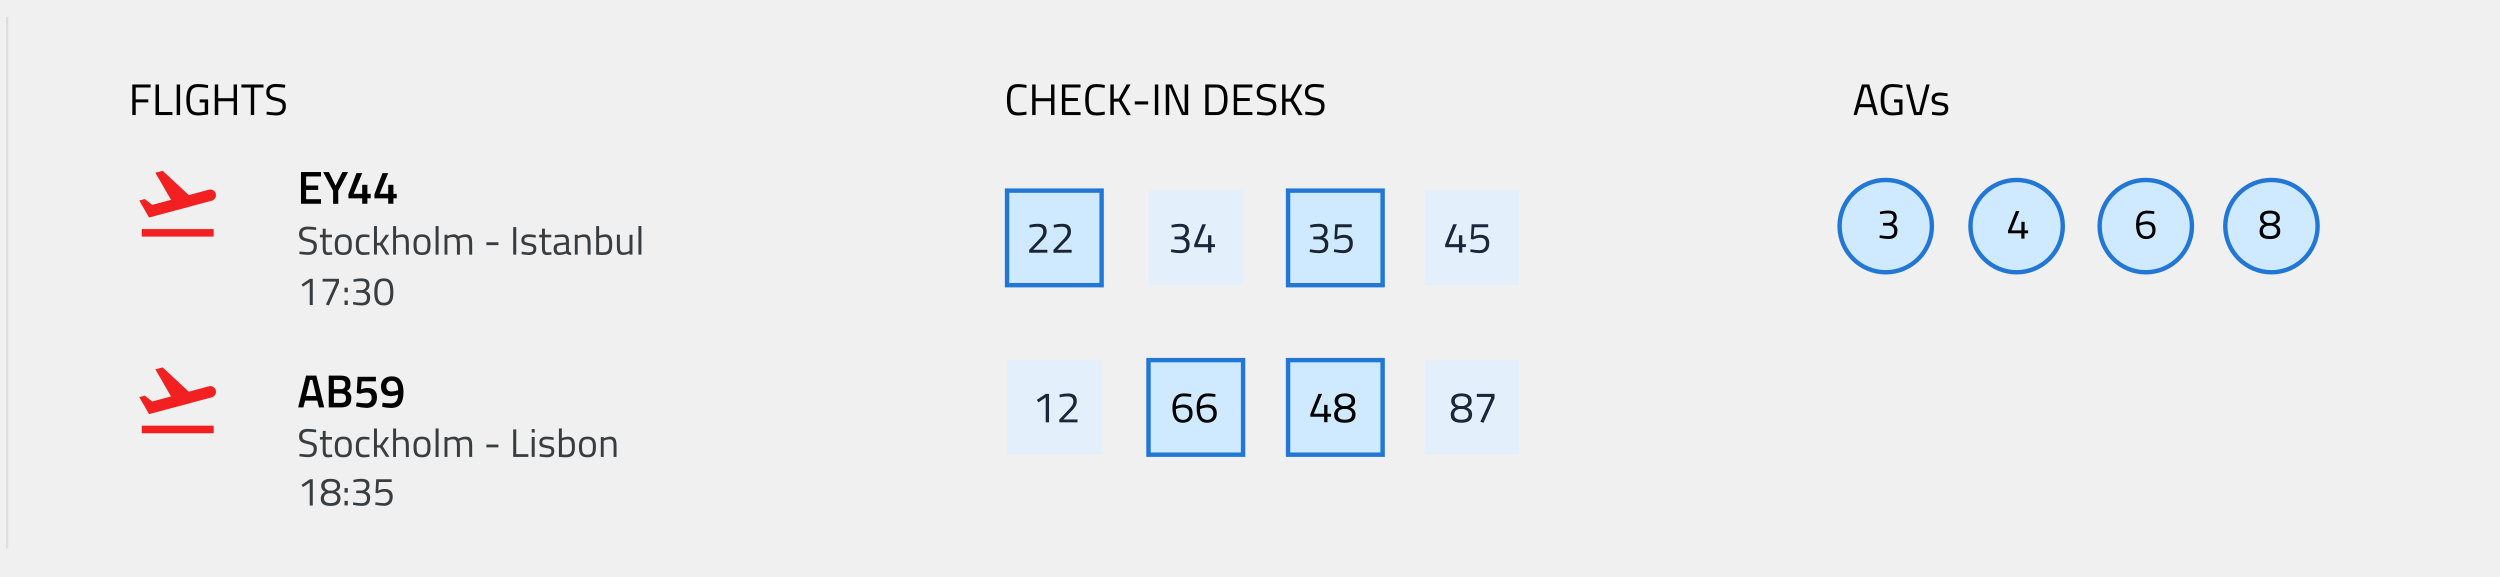
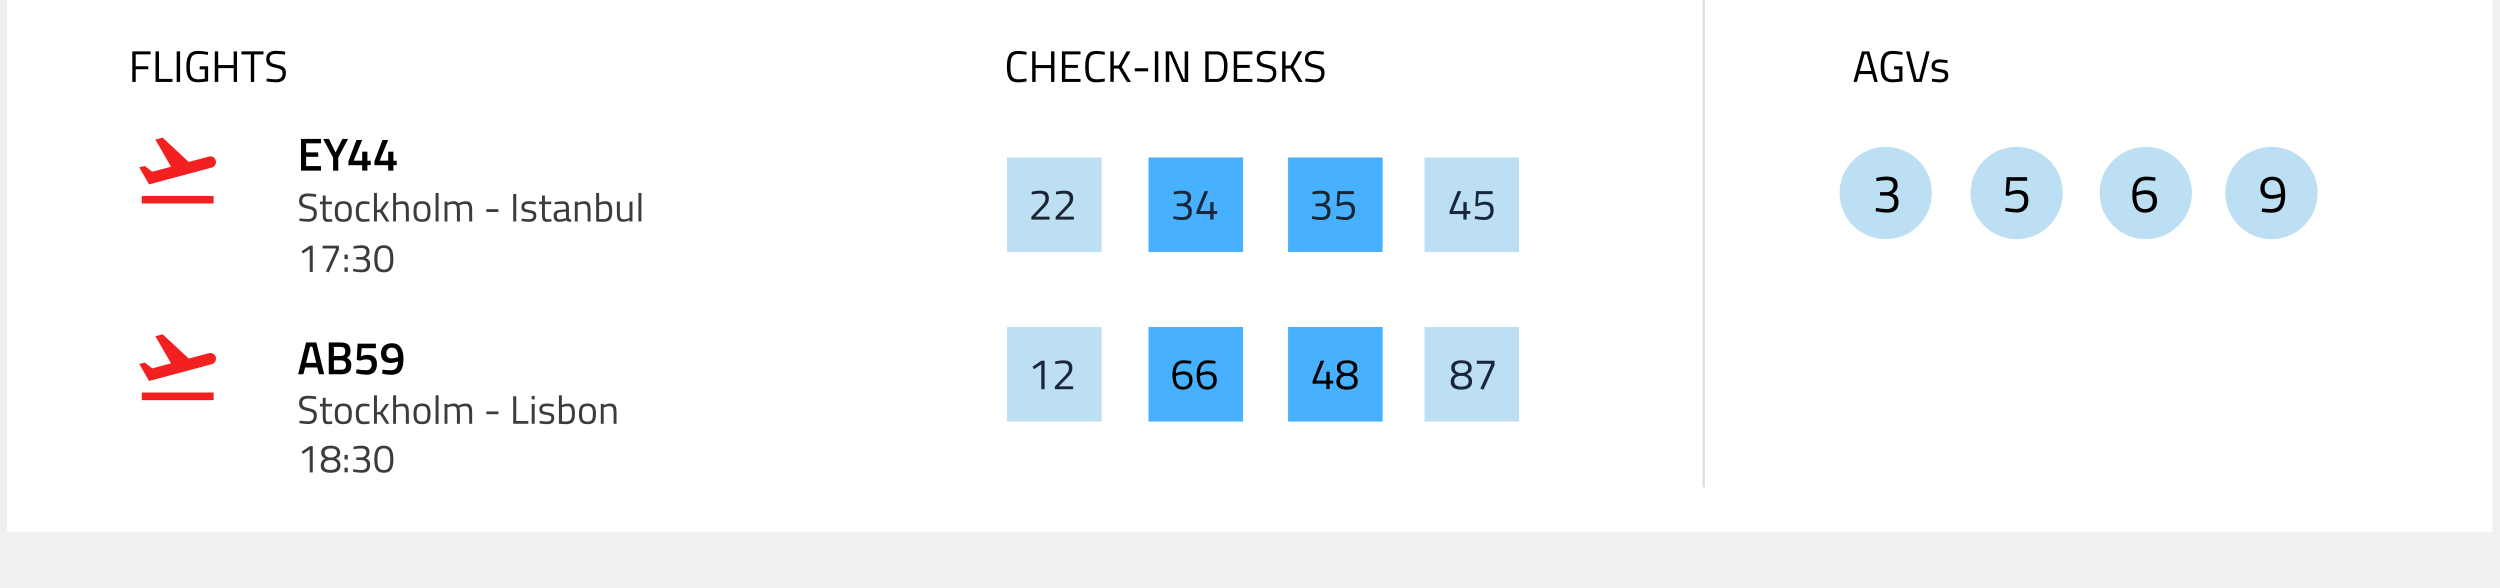
- <svg xmlns="http://www.w3.org/2000/svg" viewBox="0 0 1132 261">
+ <svg xmlns="http://www.w3.org/2000/svg" viewBox="0 15 1132 266">
  <g style="isolation:isolate">
    <g id="Layer_2" data-name="Layer 2">
      <g id="Layer_5" data-name="Layer 5">
-         <rect x="3.22" y="1" width="1125.31" height="255" fill="rgba(0,0,0,0)" />
+         <rect x="3.22" y="1" width="1125.31" height="255" fill="#fff" />
      </g>
-       <g id="Layer_6" data-name="Layer 6">
-         <line x1="3.22" y1="7.67" x2="3.22" y2="248.33" fill="none" stroke="#ddd" stroke-miterlimit="10" />
-       </g>
+       <line x1="771.47" y1="12.27" x2="771.47" y2="235.61" fill="none" stroke="#ddd" stroke-miterlimit="10" />
      <g id="Layer_1-2" data-name="Layer 1">
        <path d="M464.82,51.88a20.83,20.83,0,0,1-3.82.42c-4.14,0-5.06-2.52-5.06-7.08s.9-7.16,5.06-7.16a20.32,20.32,0,0,1,3.82.44l-.06,1.3a24.64,24.64,0,0,0-3.6-.36c-3.08,0-3.62,1.84-3.62,5.78s.5,5.7,3.66,5.7a21.88,21.88,0,0,0,3.56-.36Z" />
        <path d="M475.92,45.84h-7V52.1h-1.54V38.26h1.54v6.2h7v-6.2h1.52V52.1h-1.52Z" />
        <path d="M480.84,38.26h8.42v1.36h-6.88V44.4h5.68v1.34h-5.68v5h6.88V52.1h-8.42Z" />
        <path d="M500.26,51.88a20.83,20.83,0,0,1-3.82.42c-4.14,0-5.06-2.52-5.06-7.08s.9-7.16,5.06-7.16a20.32,20.32,0,0,1,3.82.44l-.06,1.3a24.64,24.64,0,0,0-3.6-.36c-3.08,0-3.62,1.84-3.62,5.78s.5,5.7,3.66,5.7a21.88,21.88,0,0,0,3.56-.36Z" />
        <path d="M506.62,46l-2.3.08v6h-1.54V38.26h1.54V44.7l2.28-.08,3.54-6.36h1.76l-4,7,4.18,6.88H510.3Z" />
        <path d="M513.82,45.9h6.06v1.4h-6.06Z" />
        <path d="M522.92,38.26h1.54V52.1h-1.54Z" />
        <path d="M527.84,38.26h2.88L536,50.74h.42V38.26H538V52.1h-2.82l-5.38-12.48h-.38V52.1h-1.54Z" />
        <path d="M545.76,52.1V38.26h4.94c4,0,5.12,2.8,5.12,6.72s-1,7.12-5.12,7.12Zm4.94-12.48h-3.4V50.74h3.4c2.88,0,3.54-2.76,3.54-5.76S553.58,39.62,550.7,39.62Z" />
        <path d="M558.66,38.26h8.42v1.36H560.2V44.4h5.68v1.34H560.2v5h6.88V52.1h-8.42Z" />
        <path d="M577.48,39.74s-2.78-.34-3.94-.34c-2,0-3,.7-3,2.26,0,1.8,1,2.1,3.38,2.64,2.76.62,4,1.3,4,3.72,0,3.06-1.68,4.26-4.42,4.26a36.39,36.39,0,0,1-4.38-.44l.16-1.28s2.72.36,4.14.36c2,0,3-.86,3-2.78,0-1.56-.82-2-3.08-2.44-2.86-.62-4.3-1.3-4.3-3.94S570.74,38,573.44,38a34.46,34.46,0,0,1,4.18.4Z" />
        <path d="M584.4,46l-2.3.08v6h-1.54V38.26h1.54V44.7l2.28-.08,3.54-6.36h1.76l-4,7,4.18,6.88h-1.82Z" />
        <path d="M599.32,39.74s-2.78-.34-3.94-.34c-2,0-3,.7-3,2.26,0,1.8,1,2.1,3.38,2.64,2.76.62,4,1.3,4,3.72,0,3.06-1.68,4.26-4.42,4.26a36.39,36.39,0,0,1-4.38-.44l.16-1.28s2.72.36,4.14.36c2,0,3-.86,3-2.78,0-1.56-.82-2-3.08-2.44-2.86-.62-4.3-1.3-4.3-3.94S592.58,38,595.28,38a34.46,34.46,0,0,1,4.18.4Z" />
        <path d="M843.07,38.26h3.36l3.81,13.84h-1.53l-1-3.56h-5.92l-1,3.56h-1.52Zm-.94,8.9h5.25l-2.11-7.58h-1Z" />
        <path d="M857.61,45h3.82v6.8a33.71,33.71,0,0,1-4.5.48c-4.24,0-5.36-2.6-5.36-7.08s1.16-7.16,5.32-7.16a25.77,25.77,0,0,1,4.54.52l0,1.28a32,32,0,0,0-4.31-.42c-3.2,0-3.9,1.86-3.9,5.78s.68,5.72,3.88,5.72a18.85,18.85,0,0,0,2.87-.28V46.4h-2.31Z" />
        <path d="M873.74,38.26,870.12,52.1h-3.45l-3.62-13.84h1.6l3.18,12.48H869l3.18-12.48Z" />
        <path d="M881.81,43.56a32.74,32.74,0,0,0-3.5-.32c-1.24,0-2.18.34-2.18,1.52,0,.94.48,1.2,2.6,1.56,2.5.42,3.44.92,3.44,2.86,0,2.34-1.48,3.12-3.88,3.12a28.23,28.23,0,0,1-3.52-.38l.08-1.3s2.28.34,3.3.34c1.64,0,2.52-.36,2.52-1.72,0-1-.52-1.3-2.7-1.64s-3.34-.78-3.34-2.78c0-2.2,1.78-2.92,3.6-2.92a25.57,25.57,0,0,1,3.62.38Z" />
        <path d="M59.91,38.26h8.28v1.36H61.45V45h5.7v1.36h-5.7V52.1H59.91Z" />
        <path d="M70.43,52.1V38.26H72V50.72h6.08V52.1Z" />
        <path d="M80,38.26h1.54V52.1H80Z" />
        <path d="M90.41,45h3.82v6.8a33.71,33.71,0,0,1-4.5.48c-4.24,0-5.36-2.6-5.36-7.08s1.16-7.16,5.32-7.16a25.77,25.77,0,0,1,4.54.52l-.06,1.28a31.73,31.73,0,0,0-4.3-.42c-3.2,0-3.9,1.86-3.9,5.78s.68,5.72,3.88,5.72a18.56,18.56,0,0,0,2.86-.28V46.4h-2.3Z" />
        <path d="M105.83,45.84h-7V52.1H97.25V38.26h1.54v6.2h7v-6.2h1.52V52.1h-1.52Z" />
        <path d="M109.31,38.26h10v1.38h-4.22V52.1h-1.52V39.64h-4.26Z" />
        <path d="M129,39.74s-2.78-.34-3.94-.34c-2,0-3,.7-3,2.26,0,1.8,1,2.1,3.38,2.64,2.76.62,4,1.3,4,3.72,0,3.06-1.68,4.26-4.42,4.26a36.39,36.39,0,0,1-4.38-.44l.16-1.28s2.72.36,4.14.36c2,0,3-.86,3-2.78,0-1.56-.82-2-3.08-2.44-2.86-.62-4.3-1.3-4.3-3.94S122.29,38,125,38a34.46,34.46,0,0,1,4.18.4Z" />
-         <rect x="455.99" y="86.31" width="42.82" height="42.82" fill="#cfeaff" stroke="#2277d6" stroke-miterlimit="10" stroke-width="2" />
-         <rect x="455.99" y="163.06" width="42.82" height="42.82" fill="#e3f0fc" />
-         <rect x="520.04" y="86.31" width="42.82" height="42.82" fill="#e3f0fc" />
-         <rect x="520.04" y="163.06" width="42.82" height="42.82" fill="#cfeaff" stroke="#2277d6" stroke-miterlimit="10" stroke-width="2" />
-         <rect x="583.23" y="86.31" width="42.82" height="42.82" fill="#cfeaff" stroke="#2277d6" stroke-miterlimit="10" stroke-width="2" />
-         <rect x="583.23" y="163.06" width="42.82" height="42.82" fill="#cfeaff" stroke="#2277d6" stroke-miterlimit="10" stroke-width="2" />
-         <rect x="645.01" y="86.31" width="42.82" height="42.82" fill="#e3f0fc" />
-         <rect x="645.01" y="163.06" width="42.82" height="42.82" fill="#e3f0fc" />
-         <path d="M466,114.44v-1.27l3.77-4c1.61-1.66,2.6-2.71,2.6-4.24,0-1.72-.95-2.27-2.81-2.27a18.68,18.68,0,0,0-3.34.43l-.12-1.25a15.88,15.88,0,0,1,3.73-.52c2.72,0,4.09,1,4.09,3.45,0,1.94-.88,3.07-2.7,4.83l-3.44,3.5h6.47v1.31Z" fill="#1a2433" />
-         <path d="M477,114.44v-1.27l3.77-4c1.61-1.66,2.6-2.71,2.6-4.24,0-1.72-1-2.27-2.81-2.27a18.68,18.68,0,0,0-3.34.43l-.12-1.25a15.88,15.88,0,0,1,3.73-.52c2.72,0,4.09,1,4.09,3.45,0,1.94-.88,3.07-2.7,4.83l-3.44,3.5h6.47v1.31Z" fill="#1a2433" />
-         <path d="M473.55,178.33H475v12.9h-1.5V180l-3.32,2.19-.69-1.13Z" fill="#1a273a" />
-         <path d="M479.65,191.23V190l3.77-4c1.6-1.66,2.6-2.71,2.6-4.24,0-1.72-1-2.27-2.81-2.27a18.86,18.86,0,0,0-3.35.43l-.11-1.25a15.77,15.77,0,0,1,3.73-.52c2.72,0,4.08,1,4.08,3.46,0,1.93-.87,3.06-2.69,4.82l-3.44,3.5h6.47v1.31Z" fill="#1a273a" />
+         <rect x="455.99" y="86.31" width="42.82" height="42.82" fill="#bddff4" />
+         <rect x="455.99" y="163.06" width="42.82" height="42.82" fill="#bddff4" />
+         <rect x="520.04" y="86.31" width="42.82" height="42.82" fill="#48b1ff" />
+         <rect x="520.04" y="163.06" width="42.82" height="42.82" fill="#48b1ff" />
+         <rect x="583.23" y="86.31" width="42.82" height="42.82" fill="#48b1ff" />
+         <rect x="583.23" y="163.06" width="42.82" height="42.82" fill="#48b1ff" />
+         <rect x="645.01" y="86.31" width="42.82" height="42.82" fill="#bddff4" />
+         <rect x="645.01" y="163.06" width="42.82" height="42.82" fill="#bddff4" />
+         <path d="M467,114.44v-1.27l3.77-4c1.61-1.66,2.6-2.71,2.6-4.24,0-1.72-.95-2.27-2.81-2.27a18.68,18.68,0,0,0-3.34.43l-.12-1.25a15.88,15.88,0,0,1,3.73-.52c2.72,0,4.09,1,4.09,3.45,0,1.94-.88,3.07-2.7,4.83l-3.44,3.5h6.47v1.31Z" fill="#1a2433" />
+         <path d="M478,114.44v-1.27l3.77-4c1.61-1.66,2.6-2.71,2.6-4.24,0-1.72-1-2.27-2.81-2.27a18.68,18.68,0,0,0-3.34.43l-.12-1.25a15.88,15.88,0,0,1,3.73-.52c2.72,0,4.09,1,4.09,3.45,0,1.94-.88,3.07-2.7,4.83l-3.44,3.5h6.47v1.31Z" fill="#1a2433" />
+         <path d="M471.55,178.33H473v12.9h-1.5V180l-3.32,2.19-.69-1.13Z" fill="#1a273a" />
+         <path d="M477.65,191.23V190l3.77-4c1.6-1.66,2.6-2.71,2.6-4.24,0-1.72-1-2.27-2.81-2.27a18.86,18.86,0,0,0-3.35.43l-.11-1.25a15.77,15.77,0,0,1,3.73-.52c2.72,0,4.08,1,4.08,3.46,0,1.93-.87,3.06-2.69,4.82l-3.44,3.5h6.47v1.31Z" fill="#1a273a" />
        <path d="M539.32,179.7a29.22,29.22,0,0,0-3.4-.24c-2.25,0-3.48,1.61-3.48,4.46a11,11,0,0,1,3.23-.76c2.85,0,4.33,1.29,4.33,4s-1.64,4.26-4.51,4.26c-3.21,0-4.61-2.52-4.61-6.71,0-4.67,2-6.58,5-6.58a24.43,24.43,0,0,1,3.54.33Zm-6.9,5.55c0,2.76.84,4.85,3.07,4.85a2.64,2.64,0,0,0,3-2.93c0-1.8-1.07-2.66-2.87-2.66A9,9,0,0,0,532.42,185.25Z" />
        <path d="M550.27,179.7a29.22,29.22,0,0,0-3.4-.24c-2.25,0-3.48,1.61-3.48,4.46a11,11,0,0,1,3.23-.76c2.85,0,4.34,1.29,4.34,4s-1.65,4.26-4.52,4.26c-3.21,0-4.61-2.52-4.61-6.71,0-4.67,2-6.58,5-6.58a24.43,24.43,0,0,1,3.54.33Zm-6.9,5.55c0,2.76.84,4.85,3.07,4.85a2.64,2.64,0,0,0,2.95-2.93c0-1.8-1.07-2.66-2.87-2.66A9,9,0,0,0,543.37,185.25Z" />
-         <path d="M599.58,188.71h-6.26v-1.17l3.68-9.21h1.64l-3.74,9h4.68v-4h1.5v4h1.64v1.33h-1.64v2.52h-1.5Z" />
-         <path d="M613.59,181.48c0,1.66-.64,2.34-2.15,3,1.39.62,2.35,1.39,2.35,3.24,0,2.84-2.19,3.7-4.87,3.7s-4.81-.8-4.81-3.48a3.44,3.44,0,0,1,2.23-3.46,3,3,0,0,1-2-3c0-2.23,1.78-3.34,4.59-3.34S613.59,179.21,613.59,181.48Zm-1.4,6.1c0-1.51-1-2-2.29-2.37h-2c-1.35.37-2.13,1-2.13,2.48,0,1.78,1.36,2.37,3.2,2.37S612.19,189.47,612.19,187.58Zm-6.26-6c0,1.2.65,1.82,1.92,2.27h2c1.33-.43,2.09-1.05,2.09-2.25,0-1.54-1.15-2.17-3-2.17S605.93,180.09,605.93,181.63Z" />
+         <path d="M600.58,188.71h-6.26v-1.17l3.68-9.21h1.64l-3.74,9h4.68v-4h1.5v4h1.64v1.33h-1.64v2.52h-1.5Z" />
+         <path d="M614.59,181.48c0,1.66-.64,2.34-2.15,3,1.39.62,2.35,1.39,2.35,3.24,0,2.84-2.19,3.7-4.87,3.7s-4.81-.8-4.81-3.48a3.44,3.44,0,0,1,2.23-3.46,3,3,0,0,1-2-3c0-2.23,1.78-3.34,4.59-3.34S614.59,179.21,614.59,181.48Zm-1.4,6.1c0-1.51-1-2-2.29-2.37h-2c-1.35.37-2.13,1-2.13,2.48,0,1.78,1.36,2.37,3.2,2.37S613.19,189.47,613.19,187.58Zm-6.26-6c0,1.2.65,1.82,1.92,2.27h2c1.33-.43,2.09-1.05,2.09-2.25,0-1.54-1.15-2.17-3-2.17S606.93,180.09,606.93,181.63Z" />
        <path d="M666.37,181.48c0,1.66-.64,2.34-2.15,3,1.39.62,2.35,1.39,2.35,3.24,0,2.84-2.19,3.7-4.87,3.7s-4.81-.8-4.81-3.48a3.44,3.44,0,0,1,2.23-3.46,3,3,0,0,1-2-3c0-2.23,1.77-3.34,4.59-3.34S666.37,179.21,666.37,181.48Zm-1.41,6.1c0-1.51-1-2-2.28-2.37h-2.06c-1.35.37-2.13,1-2.13,2.48,0,1.78,1.37,2.37,3.21,2.37S665,189.47,665,187.58Zm-6.25-6c0,1.2.64,1.82,1.91,2.27h2.06c1.32-.43,2.09-1.05,2.09-2.25,0-1.54-1.16-2.17-3-2.17S658.71,180.09,658.71,181.63Z" fill="#1a273a" />
        <path d="M668.72,178.33h8v2l-5,11.12-1.43-.45,4.87-10.77v-.51h-6.49Z" fill="#1a273a" />
-         <path d="M530.42,101.87a15.29,15.29,0,0,1,3.79-.54c3,0,4.12,1.07,4.12,3.36a3.23,3.23,0,0,1-1.91,2.93,2.81,2.81,0,0,1,2.23,3.13c0,2.6-1.27,3.89-4.19,3.89a21.21,21.21,0,0,1-4.24-.53l.14-1.23a23.32,23.32,0,0,0,3.95.43c1.91,0,2.79-.84,2.79-2.5s-1.19-2.37-2.66-2.43h-2.6v-1.29h2.6a2.42,2.42,0,0,0,2.35-2.34c0-1.47-.72-2.08-2.64-2.08a19.31,19.31,0,0,0-3.6.4Z" fill="#1a273a" />
-         <path d="M547,111.92h-6.26v-1.17l3.68-9.21h1.64l-3.73,9H547v-4h1.5v4h1.64v1.33H548.5v2.52H547Z" fill="#1a273a" />
-         <path d="M593.21,101.87a15.29,15.29,0,0,1,3.79-.54c3,0,4.13,1.07,4.13,3.36a3.23,3.23,0,0,1-1.92,2.93,2.81,2.81,0,0,1,2.23,3.13c0,2.6-1.27,3.89-4.18,3.89a21.21,21.21,0,0,1-4.24-.53l.13-1.23a23.32,23.32,0,0,0,4,.43c1.92,0,2.8-.84,2.8-2.5s-1.19-2.37-2.66-2.43h-2.6v-1.29h2.6a2.41,2.41,0,0,0,2.34-2.34c0-1.47-.72-2.08-2.63-2.08a19.31,19.31,0,0,0-3.6.4Z" fill="#1a2433" />
-         <path d="M612.08,101.54v1.37H605.8l-.35,4.2a7.49,7.49,0,0,1,3-.8c2.52,0,4.11,1.06,4.11,3.81,0,3-1.63,4.5-4.32,4.5a21.07,21.07,0,0,1-4.28-.57l.17-1.19a25.78,25.78,0,0,0,4,.43,2.72,2.72,0,0,0,2.91-3.05c0-2-1.09-2.58-2.73-2.58a7.38,7.38,0,0,0-3.07.78l-1-.19.35-6.71Z" fill="#1a2433" />
-         <path d="M660.61,111.92h-6.25v-1.17l3.67-9.21h1.65l-3.74,9h4.67v-4h1.51v4h1.64v1.33h-1.64v2.52h-1.51Z" fill="#1a273a" />
-         <path d="M673.85,101.54v1.37h-6.27l-.36,4.2a7.49,7.49,0,0,1,3-.8c2.53,0,4.11,1.06,4.11,3.81,0,3-1.62,4.5-4.32,4.5a21.21,21.21,0,0,1-4.28-.57l.17-1.19a25.78,25.78,0,0,0,4,.43,2.73,2.73,0,0,0,2.92-3.05c0-2-1.1-2.58-2.74-2.58a7.44,7.44,0,0,0-3.07.78l-1-.19.36-6.71Z" fill="#1a273a" />
-         <circle cx="853.86" cy="102.39" r="20.9" fill="#cfeaff" stroke="#2277d6" stroke-miterlimit="10" stroke-width="2" />
-         <circle cx="913.13" cy="102.39" r="20.9" fill="#cfeaff" stroke="#2277d6" stroke-miterlimit="10" stroke-width="2" />
-         <circle cx="971.61" cy="102.39" r="20.9" fill="#cfeaff" stroke="#2277d6" stroke-miterlimit="10" stroke-width="2" />
-         <circle cx="1028.51" cy="102.39" r="20.9" fill="#cfeaff" stroke="#2277d6" stroke-miterlimit="10" stroke-width="2" />
-         <path d="M851.17,95.88a14.5,14.5,0,0,1,3.67-.53c2.95,0,4,1,4,3.26a3.11,3.11,0,0,1-1.86,2.83,2.72,2.72,0,0,1,2.16,3c0,2.52-1.23,3.77-4,3.77a20.27,20.27,0,0,1-4.1-.52l.13-1.19a22.34,22.34,0,0,0,3.82.42c1.86,0,2.71-.82,2.71-2.42s-1.16-2.29-2.58-2.35h-2.51v-1.25h2.51a2.34,2.34,0,0,0,2.27-2.27c0-1.42-.7-2-2.55-2a19.48,19.48,0,0,0-3.48.37Z" />
-         <path d="M915.24,105.61h-6v-1.14l3.56-8.91h1.58l-3.61,8.76h4.52v-3.9h1.46v3.9h1.59v1.29H916.7v2.44h-1.46Z" />
-         <path d="M975.39,96.88a30,30,0,0,0-3.3-.22c-2.17,0-3.36,1.55-3.36,4.31a10.59,10.59,0,0,1,3.12-.74c2.76,0,4.2,1.25,4.2,3.88s-1.59,4.13-4.37,4.13c-3.1,0-4.47-2.45-4.47-6.49,0-4.53,1.92-6.38,4.88-6.38a23.64,23.64,0,0,1,3.43.32Zm-6.68,5.38c0,2.66.81,4.69,3,4.69a2.56,2.56,0,0,0,2.86-2.84c0-1.74-1-2.57-2.79-2.57A8.7,8.7,0,0,0,968.71,102.26Z" />
-         <path d="M1032.31,98.61c0,1.6-.62,2.27-2.08,2.91,1.34.6,2.27,1.34,2.27,3.14,0,2.74-2.12,3.58-4.71,3.58s-4.66-.78-4.66-3.37a3.33,3.33,0,0,1,2.16-3.35,2.9,2.9,0,0,1-1.95-2.93c0-2.16,1.72-3.24,4.45-3.24S1032.31,96.41,1032.31,98.61Zm-1.36,5.9c0-1.46-1-1.93-2.22-2.29h-2c-1.31.36-2.06,1-2.06,2.4,0,1.72,1.32,2.29,3.1,2.29S1031,106.34,1031,104.51Zm-6.06-5.75c0,1.15.63,1.76,1.86,2.19h2c1.29-.41,2-1,2-2.17,0-1.5-1.12-2.11-3-2.11S1024.89,97.26,1024.89,98.76Z" />
+         <path d="M531.42,101.87a15.29,15.29,0,0,1,3.79-.54c3,0,4.12,1.07,4.12,3.36a3.23,3.23,0,0,1-1.91,2.93,2.81,2.81,0,0,1,2.23,3.13c0,2.6-1.27,3.89-4.19,3.89a21.21,21.21,0,0,1-4.24-.53l.14-1.23a23.32,23.32,0,0,0,3.95.43c1.91,0,2.79-.84,2.79-2.5s-1.19-2.37-2.66-2.43h-2.6v-1.29h2.6a2.42,2.42,0,0,0,2.35-2.34c0-1.47-.72-2.08-2.64-2.08a19.31,19.31,0,0,0-3.6.4Z" fill="#1a273a" />
+         <path d="M548,111.92h-6.26v-1.17l3.68-9.21h1.64l-3.73,9H548v-4h1.5v4h1.64v1.33H549.5v2.52H548Z" fill="#1a273a" />
+         <path d="M594.21,101.87a15.29,15.29,0,0,1,3.79-.54c3,0,4.13,1.07,4.13,3.36a3.23,3.23,0,0,1-1.92,2.93,2.81,2.81,0,0,1,2.23,3.13c0,2.6-1.27,3.89-4.18,3.89a21.21,21.21,0,0,1-4.24-.53l.13-1.23a23.32,23.32,0,0,0,4,.43c1.92,0,2.8-.84,2.8-2.5s-1.19-2.37-2.66-2.43h-2.6v-1.29h2.6a2.41,2.41,0,0,0,2.34-2.34c0-1.47-.72-2.08-2.63-2.08a19.31,19.31,0,0,0-3.6.4Z" fill="#1a2433" />
+         <path d="M613.08,101.54v1.37H606.8l-.35,4.2a7.49,7.49,0,0,1,3-.8c2.52,0,4.11,1.06,4.11,3.81,0,3-1.63,4.5-4.32,4.5a21.07,21.07,0,0,1-4.28-.57l.17-1.19a25.78,25.78,0,0,0,4,.43,2.72,2.72,0,0,0,2.91-3.05c0-2-1.09-2.58-2.73-2.58a7.38,7.38,0,0,0-3.07.78l-1-.19.35-6.71Z" fill="#1a2433" />
+         <path d="M662.61,111.92h-6.25v-1.17l3.67-9.21h1.65l-3.74,9h4.67v-4h1.51v4h1.64v1.33h-1.64v2.52h-1.51Z" fill="#1a273a" />
+         <path d="M675.85,101.54v1.37h-6.27l-.36,4.2a7.49,7.49,0,0,1,3-.8c2.53,0,4.11,1.06,4.11,3.81,0,3-1.62,4.5-4.32,4.5a21.21,21.21,0,0,1-4.28-.57l.17-1.19a25.78,25.78,0,0,0,4,.43,2.73,2.73,0,0,0,2.92-3.05c0-2-1.1-2.58-2.74-2.58a7.44,7.44,0,0,0-3.07.78l-1-.19.36-6.71Z" fill="#1a273a" />
+         <circle cx="853.86" cy="102.39" r="20.9" fill="#bddff4" />
+         <circle cx="913.13" cy="102.39" r="20.9" fill="#bddff4" />
+         <circle cx="971.61" cy="102.39" r="20.9" fill="#bddff4" />
+         <circle cx="1028.51" cy="102.39" r="20.9" fill="#bddff4" />
        <path d="M136.28,77.9h9.07v2h-6.74V84h5.48v2h-5.48v4.2h6.74v2.06h-9.07Z" />
        <path d="M153.18,92.28h-2.35V86.36l-4.51-8.46h2.62l3,6.17,3.07-6.17h2.6l-4.47,8.46Z" />
        <path d="M164,89.8h-6.24V88l3.65-9.6H164l-3.87,9.35H164V83.69h2.35v4.08h1.51v2h-1.51v2.48H164Z" />
        <path d="M175.78,89.8h-6.24V88l3.65-9.6h2.59l-3.87,9.35h3.87V83.69h2.35v4.08h1.51v2h-1.51v2.48h-2.35Z" />
        <path d="M143.13,104.16s-2.5-.31-3.54-.31c-1.77,0-2.7.63-2.7,2,0,1.62.86,1.89,3,2.37,2.48.56,3.58,1.17,3.58,3.35,0,2.76-1.51,3.84-4,3.84a32.54,32.54,0,0,1-3.94-.4l.14-1.15s2.45.32,3.73.32c1.77,0,2.67-.77,2.67-2.5,0-1.4-.74-1.8-2.78-2.2-2.57-.56-3.87-1.17-3.87-3.54s1.59-3.35,4-3.35a31.11,31.11,0,0,1,3.76.36Z" fill="#3a3d3f" />
        <path d="M147.47,107.45v4.31c0,2,.13,2.52,1.3,2.52.5,0,1.6-.11,1.6-.11l.09,1.12a16.5,16.5,0,0,1-1.84.19c-1.85,0-2.48-.7-2.48-3.29v-4.74h-1.28v-1.17h1.28v-2.75h1.33v2.75h2.86v1.17Z" fill="#3a3d3f" />
        <path d="M159.3,110.68c0,3.27-.81,4.78-3.85,4.78s-3.86-1.51-3.86-4.78c0-3.1,1-4.58,3.86-4.58S159.3,107.58,159.3,110.68Zm-1.39,0c0-2.51-.54-3.41-2.46-3.41s-2.47.9-2.47,3.41.34,3.61,2.47,3.61S157.91,113.23,157.91,110.68Z" fill="#3a3d3f" />
        <path d="M167.31,106.37l-.06,1.1s-1.44-.16-2.12-.16c-2.07,0-2.63.9-2.63,3.31,0,2.67.42,3.64,2.65,3.64.68,0,2.12-.16,2.12-.16l.06,1.11a24.24,24.24,0,0,1-2.51.25c-2.86,0-3.71-1.31-3.71-4.84,0-3.26,1.07-4.52,3.75-4.52A20.89,20.89,0,0,1,167.31,106.37Z" fill="#3a3d3f" />
        <path d="M169.34,115.29V102.36h1.35V110l1.4-.07,2.58-3.64h1.53l-2.93,4.14,3.06,4.87H174.8l-2.69-4.18-1.42,0v4.13Z" fill="#3a3d3f" />
        <path d="M178,115.29V102.36h1.35v4.43a7.57,7.57,0,0,1,2.78-.69c2.46,0,3,1.23,3,4.43v4.76h-1.35v-4.72c0-2.38-.27-3.26-1.93-3.26a7.41,7.41,0,0,0-2.54.54v7.44Z" fill="#3a3d3f" />
        <path d="M194.94,110.68c0,3.27-.81,4.78-3.86,4.78s-3.85-1.51-3.85-4.78c0-3.1,1-4.58,3.85-4.58S194.94,107.58,194.94,110.68Zm-1.39,0c0-2.51-.54-3.41-2.47-3.41s-2.46.9-2.46,3.41.34,3.61,2.46,3.61S193.55,113.23,193.55,110.68Z" fill="#3a3d3f" />
        <path d="M197.24,102.36h1.35v12.93h-1.35Z" fill="#3a3d3f" />
        <path d="M201.29,115.29v-9h1.33v.63a6,6,0,0,1,2.63-.81,2.53,2.53,0,0,1,2.34.92,7.53,7.53,0,0,1,3.21-.92c2.45,0,3,1.17,3,4.43v4.76h-1.35v-4.72c0-2.38-.27-3.26-1.89-3.26a6,6,0,0,0-2.54.66,10.4,10.4,0,0,1,.23,2.63v4.69h-1.35v-4.65c0-2.48-.25-3.33-1.89-3.33a5.45,5.45,0,0,0-2.41.66v7.32Z" fill="#3a3d3f" />
        <path d="M220.23,109.7h5.45V111h-5.45Z" fill="#3a3d3f" />
        <path d="M232.38,102.83h1.38v12.46h-1.38Z" fill="#3a3d3f" />
        <path d="M242.55,107.6a29.33,29.33,0,0,0-3.15-.29c-1.12,0-2,.31-2,1.37,0,.84.44,1.08,2.34,1.4,2.26.38,3.1.83,3.1,2.58,0,2.1-1.33,2.8-3.49,2.8a25.65,25.65,0,0,1-3.17-.34l.07-1.17a29.5,29.5,0,0,0,3,.31c1.48,0,2.27-.33,2.27-1.55,0-.94-.47-1.17-2.43-1.48s-3-.7-3-2.5c0-2,1.61-2.63,3.24-2.63a23.19,23.19,0,0,1,3.26.34Z" fill="#3a3d3f" />
        <path d="M246.74,107.45v4.31c0,2,.13,2.52,1.3,2.52.5,0,1.6-.11,1.6-.11l.09,1.12a16.5,16.5,0,0,1-1.84.19c-1.85,0-2.48-.7-2.48-3.29v-4.74h-1.28v-1.17h1.28v-2.75h1.33v2.75h2.86v1.17Z" fill="#3a3d3f" />
        <path d="M257.61,113.61c0,.52.47.72,1.05.79l-.06,1.06a2.75,2.75,0,0,1-2.14-.71,9.31,9.31,0,0,1-3.24.71c-1.64,0-2.54-.93-2.54-2.75s.9-2.48,2.76-2.67l2.82-.26V109c0-1.26-.54-1.71-1.62-1.71-1.26,0-3.4.24-3.4.24l-.05-1a21.6,21.6,0,0,1,3.53-.4c2,0,2.89.94,2.89,2.9Zm-4-2.56c-1.1.11-1.53.63-1.53,1.62s.45,1.66,1.37,1.66a9.47,9.47,0,0,0,2.82-.56v-3Z" fill="#3a3d3f" />
        <path d="M260.28,115.29v-9h1.33v.63a6.85,6.85,0,0,1,2.79-.81c2.48,0,3,1.23,3,4.43v4.76h-1.33v-4.72c0-2.38-.27-3.26-1.94-3.26a6.19,6.19,0,0,0-2.54.66v7.32Z" fill="#3a3d3f" />
        <path d="M277.2,110.64c0,3.58-1,4.82-4.25,4.82-1.08,0-3-.19-3-.19V102.36h1.33v4.37a7.44,7.44,0,0,1,2.65-.63C276.37,106.1,277.2,107.4,277.2,110.64Zm-1.37,0c0-2.32-.47-3.33-2.05-3.33a7.59,7.59,0,0,0-2.51.52v6.34s1.17.09,1.66.09C275.4,114.26,275.83,113.16,275.83,110.64Z" fill="#3a3d3f" />
        <path d="M286.38,106.28v9H285v-.64a6.08,6.08,0,0,1-2.67.81c-2.52,0-3-1.17-3-4.48v-4.7h1.35V111c0,2.49.22,3.3,1.89,3.3a5.47,5.47,0,0,0,2.47-.67v-7.31Z" fill="#3a3d3f" />
        <path d="M289.08,102.36h1.35v12.93h-1.35Z" fill="#3a3d3f" />
        <path d="M138.59,170.08h4.64l3.57,14.39h-2.36l-.77-3.09h-5.52l-.78,3.09H135Zm0,9.24h4.6L141.44,172h-1.05Z" />
        <path d="M154.32,170.08c2.85,0,4.38,1.08,4.38,3.74,0,1.74-.54,2.61-1.7,3.23a3.12,3.12,0,0,1,2.06,3.34c0,2.94-1.78,4.08-4.58,4.08h-5.62V170.08Zm-3.13,2v4.11h3.08c1.43,0,2.06-.71,2.06-2.12s-.71-2-2.14-2Zm0,6.09v4.26h3.17c1.45,0,2.31-.46,2.31-2.18s-1.22-2.08-2.35-2.08Z" />
        <path d="M170.21,170.61v2.06h-6.42l-.36,3.65a7.9,7.9,0,0,1,2.81-.65c2.77,0,4.45,1.2,4.45,4.16,0,3.15-1.72,4.87-4.7,4.87a21.73,21.73,0,0,1-4.77-.72l.26-1.76a31.39,31.39,0,0,0,4.24.42,2.34,2.34,0,0,0,2.56-2.58c0-1.72-.86-2.33-2.35-2.33a8.32,8.32,0,0,0-2.92.56l-1.47-.31.38-7.37Z" />
        <path d="M173.22,182.37a31.64,31.64,0,0,0,3.8.29c2.16,0,3.21-1.41,3.23-4a12,12,0,0,1-3.07.71c-3,0-4.66-1.38-4.66-4.34s1.91-4.62,5-4.62c3.59,0,5.18,2.73,5.18,7.14,0,5.44-2.16,7.18-5.64,7.18a22,22,0,0,1-4-.51Zm7.05-5.69c0-2.42-.73-4.26-2.79-4.26a2.36,2.36,0,0,0-2.54,2.58c0,1.57.88,2.29,2.43,2.29A10.05,10.05,0,0,0,180.27,176.68Z" />
        <path d="M143.13,195.76s-2.5-.31-3.54-.31c-1.77,0-2.7.63-2.7,2,0,1.62.86,1.89,3,2.38,2.48.55,3.58,1.17,3.58,3.34,0,2.76-1.51,3.84-4,3.84a32.54,32.54,0,0,1-3.94-.4l.14-1.15s2.45.32,3.73.32c1.77,0,2.67-.77,2.67-2.5,0-1.4-.74-1.8-2.78-2.19-2.57-.56-3.87-1.17-3.87-3.55s1.59-3.35,4-3.35a31.11,31.11,0,0,1,3.76.36Z" fill="#3a3d3f" />
        <path d="M147.47,199.05v4.31c0,2,.13,2.52,1.3,2.52.5,0,1.6-.11,1.6-.11l.09,1.12a16.5,16.5,0,0,1-1.84.19c-1.85,0-2.48-.7-2.48-3.29v-4.74h-1.28v-1.17h1.28v-2.75h1.33v2.75h2.86v1.17Z" fill="#3a3d3f" />
        <path d="M159.3,202.28c0,3.27-.81,4.79-3.85,4.79s-3.86-1.52-3.86-4.79c0-3.1,1-4.58,3.86-4.58S159.3,199.18,159.3,202.28Zm-1.39,0c0-2.51-.54-3.4-2.46-3.4s-2.47.89-2.47,3.4.34,3.62,2.47,3.62S157.91,204.83,157.91,202.28Z" fill="#3a3d3f" />
        <path d="M167.31,198l-.06,1.1s-1.44-.16-2.12-.16c-2.07,0-2.63.9-2.63,3.31,0,2.67.42,3.64,2.65,3.64.68,0,2.12-.16,2.12-.16l.06,1.11a23.34,23.34,0,0,1-2.51.26c-2.86,0-3.71-1.32-3.71-4.85,0-3.26,1.07-4.52,3.75-4.52A20.89,20.89,0,0,1,167.31,198Z" fill="#3a3d3f" />
        <path d="M169.34,206.89V194h1.35v7.63l1.4-.07,2.58-3.64h1.53L173.27,202l3.06,4.86H174.8l-2.69-4.18-1.42,0v4.13Z" fill="#3a3d3f" />
        <path d="M178,206.89V194h1.35v4.43a7.57,7.57,0,0,1,2.78-.69c2.46,0,3,1.23,3,4.43v4.76h-1.35v-4.72c0-2.38-.27-3.26-1.93-3.26a7.41,7.41,0,0,0-2.54.54v7.44Z" fill="#3a3d3f" />
        <path d="M194.94,202.28c0,3.27-.81,4.79-3.86,4.79s-3.85-1.52-3.85-4.79c0-3.1,1-4.58,3.85-4.58S194.94,199.18,194.94,202.28Zm-1.39,0c0-2.51-.54-3.4-2.47-3.4s-2.46.89-2.46,3.4.34,3.62,2.46,3.62S193.55,204.83,193.55,202.28Z" fill="#3a3d3f" />
        <path d="M197.24,194h1.35v12.93h-1.35Z" fill="#3a3d3f" />
        <path d="M201.29,206.89v-9h1.33v.63a6,6,0,0,1,2.63-.81,2.53,2.53,0,0,1,2.34.92,7.53,7.53,0,0,1,3.21-.92c2.45,0,3,1.18,3,4.43v4.76h-1.35v-4.72c0-2.38-.27-3.26-1.89-3.26a6,6,0,0,0-2.54.67,10.34,10.34,0,0,1,.23,2.63v4.68h-1.35v-4.65c0-2.48-.25-3.33-1.89-3.33a5.39,5.39,0,0,0-2.41.67v7.31Z" fill="#3a3d3f" />
        <path d="M220.23,201.3h5.45v1.27h-5.45Z" fill="#3a3d3f" />
        <path d="M232.38,206.89V194.43h1.38v11.21h5.48v1.25Z" fill="#3a3d3f" />
        <path d="M240.76,194.28h1.35v1.57h-1.35Zm0,3.6h1.35v9h-1.35Z" fill="#3a3d3f" />
        <path d="M250.68,199.2a29.33,29.33,0,0,0-3.15-.29c-1.11,0-2,.31-2,1.37,0,.85.43,1.08,2.34,1.4,2.25.38,3.1.83,3.1,2.58,0,2.11-1.34,2.81-3.5,2.81a24.71,24.71,0,0,1-3.16-.35l.07-1.17a29.5,29.5,0,0,0,3,.31c1.48,0,2.27-.32,2.27-1.55,0-.93-.47-1.17-2.43-1.47s-3-.71-3-2.51c0-2,1.6-2.63,3.24-2.63a22.55,22.55,0,0,1,3.26.35Z" fill="#3a3d3f" />
        <path d="M260.33,202.24c0,3.58-1,4.83-4.25,4.83-1.08,0-3-.2-3-.2V194h1.33v4.37a7.43,7.43,0,0,1,2.64-.63C259.5,197.7,260.33,199,260.33,202.24Zm-1.37,0c0-2.32-.46-3.33-2-3.33a7.57,7.57,0,0,0-2.5.52v6.34s1.17.09,1.65.09C258.53,205.86,259,204.76,259,202.24Z" fill="#3a3d3f" />
        <path d="M269.85,202.28c0,3.27-.81,4.79-3.85,4.79s-3.85-1.52-3.85-4.79c0-3.1,1-4.58,3.85-4.58S269.85,199.18,269.85,202.28Zm-1.38,0c0-2.51-.54-3.4-2.47-3.4s-2.47.89-2.47,3.4.35,3.62,2.47,3.62S268.47,204.83,268.47,202.28Z" fill="#3a3d3f" />
        <path d="M272.05,206.89v-9h1.33v.63a6.85,6.85,0,0,1,2.79-.81c2.49,0,3,1.23,3,4.43v4.76h-1.33v-4.72c0-2.38-.27-3.26-1.94-3.26a6.12,6.12,0,0,0-2.54.67v7.31Z" fill="#3a3d3f" />
-         <path d="M140.33,217h1.29v11.89h-1.38V218.55l-3.07,2-.63-1Z" fill="#3a3d3f" />
-         <path d="M154,219.9c0,1.53-.6,2.16-2,2.77a3,3,0,0,1,2.16,3c0,2.61-2,3.41-4.49,3.41s-4.43-.74-4.43-3.21a3.18,3.18,0,0,1,2.06-3.19,2.75,2.75,0,0,1-1.86-2.79c0-2,1.64-3.08,4.23-3.08S154,217.81,154,219.9Zm-1.3,5.62c0-1.39-.92-1.84-2.11-2.18h-1.89c-1.24.34-2,.95-2,2.29,0,1.64,1.26,2.18,2.95,2.18S152.71,227.27,152.71,225.52ZM147,220.05c0,1.09.59,1.67,1.76,2.08h1.89c1.23-.39,1.93-1,1.93-2.07,0-1.42-1.06-2-2.81-2S147,218.62,147,220.05Z" fill="#3a3d3f" />
-         <path d="M156,221h1.48v2.05H156Zm0,5.79h1.48v2.06H156Z" fill="#3a3d3f" />
-         <path d="M160,217.31a13.71,13.71,0,0,1,3.49-.51c2.81,0,3.8,1,3.8,3.1a3,3,0,0,1-1.76,2.7,2.59,2.59,0,0,1,2.05,2.88c0,2.4-1.17,3.59-3.85,3.59a19.54,19.54,0,0,1-3.91-.49l.13-1.13a21.72,21.72,0,0,0,3.63.39c1.77,0,2.58-.77,2.58-2.3s-1.1-2.18-2.45-2.24h-2.4v-1.18h2.4a2.24,2.24,0,0,0,2.16-2.16c0-1.35-.67-1.91-2.43-1.91a18.07,18.07,0,0,0-3.31.36Z" fill="#3a3d3f" />
-         <path d="M177.35,217v1.26h-5.78l-.32,3.87a6.94,6.94,0,0,1,2.79-.73c2.32,0,3.78,1,3.78,3.51,0,2.73-1.49,4.14-4,4.14a19.6,19.6,0,0,1-3.94-.52l.16-1.1a24.06,24.06,0,0,0,3.66.39,2.51,2.51,0,0,0,2.68-2.8c0-1.81-1-2.38-2.52-2.38a6.82,6.82,0,0,0-2.83.72l-1-.18.32-6.18Z" fill="#3a3d3f" />
        <path d="M140.33,126.25h1.29v11.88h-1.38V127.8l-3.07,2-.63-1Z" fill="#3a3d3f" />
        <path d="M146.08,126.25h7.39v1.82l-4.58,10.24-1.31-.41,4.48-9.92v-.47h-6Z" fill="#3a3d3f" />
        <path d="M156,130.28h1.48v2.05H156Zm0,5.8h1.48v2H156Z" fill="#3a3d3f" />
        <path d="M160,126.55a14,14,0,0,1,3.49-.5c2.81,0,3.8,1,3.8,3.1a3,3,0,0,1-1.76,2.7,2.58,2.58,0,0,1,2.05,2.88c0,2.39-1.17,3.58-3.85,3.58a19.92,19.92,0,0,1-3.91-.48l.13-1.14a21.2,21.2,0,0,0,3.63.4c1.77,0,2.58-.78,2.58-2.31s-1.1-2.18-2.45-2.23h-2.4v-1.19h2.4a2.23,2.23,0,0,0,2.16-2.16c0-1.35-.67-1.91-2.43-1.91a18.07,18.07,0,0,0-3.31.36Z" fill="#3a3d3f" />
        <path d="M178.13,132.37c0,4.56-1.6,5.94-4.32,5.94s-4.34-1.35-4.34-5.92c0-4.9,1.58-6.34,4.32-6.34S178.13,127.47,178.13,132.37Zm-7.22,0c0,3.73,1,4.7,2.9,4.7s2.9-1,2.9-4.72c0-4-.92-5.08-2.9-5.08S170.91,128.34,170.91,132.39Z" fill="#3a3d3f" />
+         <path d="M140.33,217h1.29v11.89h-1.38V218.55l-3.07,2-.63-1Z" fill="#3a3d3f" />
+         <path d="M154,219.9c0,1.53-.6,2.16-2,2.77a3,3,0,0,1,2.16,3c0,2.61-2,3.41-4.49,3.41s-4.43-.74-4.43-3.21a3.18,3.18,0,0,1,2.06-3.19,2.75,2.75,0,0,1-1.86-2.79c0-2,1.64-3.08,4.23-3.08S154,217.81,154,219.9Zm-1.3,5.62c0-1.39-.92-1.84-2.11-2.18h-1.89c-1.24.34-2,.95-2,2.29,0,1.64,1.26,2.18,2.95,2.18S152.71,227.27,152.71,225.52ZM147,220.05c0,1.09.59,1.67,1.76,2.08h1.89c1.23-.39,1.93-1,1.93-2.07,0-1.42-1.06-2-2.81-2S147,218.62,147,220.05Z" fill="#3a3d3f" />
+         <path d="M156,221h1.48v2.05H156Zm0,5.79h1.48v2.06H156Z" fill="#3a3d3f" />
+         <path d="M160,217.31a13.71,13.71,0,0,1,3.49-.51c2.81,0,3.8,1,3.8,3.1a3,3,0,0,1-1.76,2.7,2.59,2.59,0,0,1,2.05,2.88c0,2.4-1.17,3.59-3.85,3.59a19.41,19.41,0,0,1-3.91-.49l.13-1.13a21.72,21.72,0,0,0,3.63.39c1.77,0,2.58-.77,2.58-2.3s-1.1-2.18-2.45-2.24h-2.4v-1.18h2.4a2.24,2.24,0,0,0,2.16-2.16c0-1.35-.67-1.91-2.43-1.91a18.07,18.07,0,0,0-3.31.36Z" fill="#3a3d3f" />
+         <path d="M178.13,223.13c0,4.55-1.61,5.94-4.32,5.94s-4.34-1.35-4.34-5.93c0-4.89,1.58-6.34,4.32-6.34S178.13,218.23,178.13,223.13Zm-7.22,0c0,3.73,1,4.7,2.9,4.7s2.89-1,2.89-4.71c0-4-.91-5.08-2.89-5.08S170.91,219.09,170.91,223.14Z" fill="#3a3d3f" />
+         <path d="M849.53,95.61a18.62,18.62,0,0,1,4.66-.67c3.74,0,5.06,1.32,5.06,4.13a4,4,0,0,1-2.35,3.6c1.61.58,2.74,1.27,2.74,3.84,0,3.19-1.56,4.78-5.14,4.78a26,26,0,0,1-5.21-.65l.17-1.51a29,29,0,0,0,4.85.52c2.35,0,3.43-1,3.43-3.07s-1.46-2.9-3.26-3h-3.2V102h3.2a3,3,0,0,0,2.88-2.88c0-1.8-.89-2.54-3.24-2.54a24.17,24.17,0,0,0-4.42.48Z" />
+         <path d="M917.88,95.21v1.67h-7.7l-.44,5.16a9.18,9.18,0,0,1,3.72-1c3.1,0,5,1.3,5,4.68,0,3.65-2,5.52-5.3,5.52a26.45,26.45,0,0,1-5.26-.69l.22-1.47a31.48,31.48,0,0,0,4.87.53c2.19,0,3.58-1.3,3.58-3.74s-1.35-3.17-3.36-3.17a9.09,9.09,0,0,0-3.77,1l-1.27-.24.43-8.23Z" />
+         <path d="M975.84,96.88a37.72,37.72,0,0,0-4.18-.28c-2.76,0-4.27,2-4.27,5.47a13.21,13.21,0,0,1,4-.94c3.5,0,5.33,1.59,5.33,4.92s-2,5.24-5.55,5.24c-3.93,0-5.66-3.1-5.66-8.24,0-5.73,2.42-8.09,6.19-8.09a29.4,29.4,0,0,1,4.34.41Zm-8.48,6.82c0,3.39,1,6,3.77,6,2.35,0,3.63-1.27,3.63-3.6s-1.32-3.26-3.53-3.26A11.11,11.11,0,0,0,967.36,103.7Z" />
+         <path d="M1024.28,109.37a37.72,37.72,0,0,0,4.18.28c2.9,0,4.34-1.77,4.37-5.52a14.63,14.63,0,0,1-4.13.92c-3.32,0-5.19-1.49-5.19-4.83S1025.67,95,1029,95c4,0,5.74,3.17,5.74,8.21,0,6.15-2.38,8.12-6.29,8.12a27.67,27.67,0,0,1-4.35-.44Zm8.57-6.82c0-3.46-1.06-6-3.84-6a3.33,3.33,0,0,0-3.58,3.62c0,2.23,1.2,3.19,3.41,3.19A14.77,14.77,0,0,0,1032.85,102.55Z" />
      </g>
      <g id="Layer_2-2" data-name="Layer 2">
        <path d="M64.19,192.74H96.74v3.43H64.19Zm33.52-16a2.55,2.55,0,0,0-3.15-1.81l-9.09,2.43-11.83-11-3.3.87,7.09,12.28-8.51,2.28-3.38-2.64-2.48.67,3.12,5.41,1.31,2.28,2.75-.73,9.09-2.44,7.45-2,9.1-2.44A2.6,2.6,0,0,0,97.71,176.7Z" fill="#f22020" />
        <path d="M64.19,103.71H96.74v3.43H64.19Zm33.52-16a2.55,2.55,0,0,0-3.15-1.81l-9.09,2.43-11.83-11-3.3.88,7.09,12.28-8.51,2.28-3.38-2.64-2.48.67,3.12,5.41,1.31,2.28,2.75-.73,9.09-2.44,7.45-2,9.1-2.44A2.6,2.6,0,0,0,97.71,87.67Z" fill="#f22020" />
      </g>
    </g>
  </g>
</svg>
